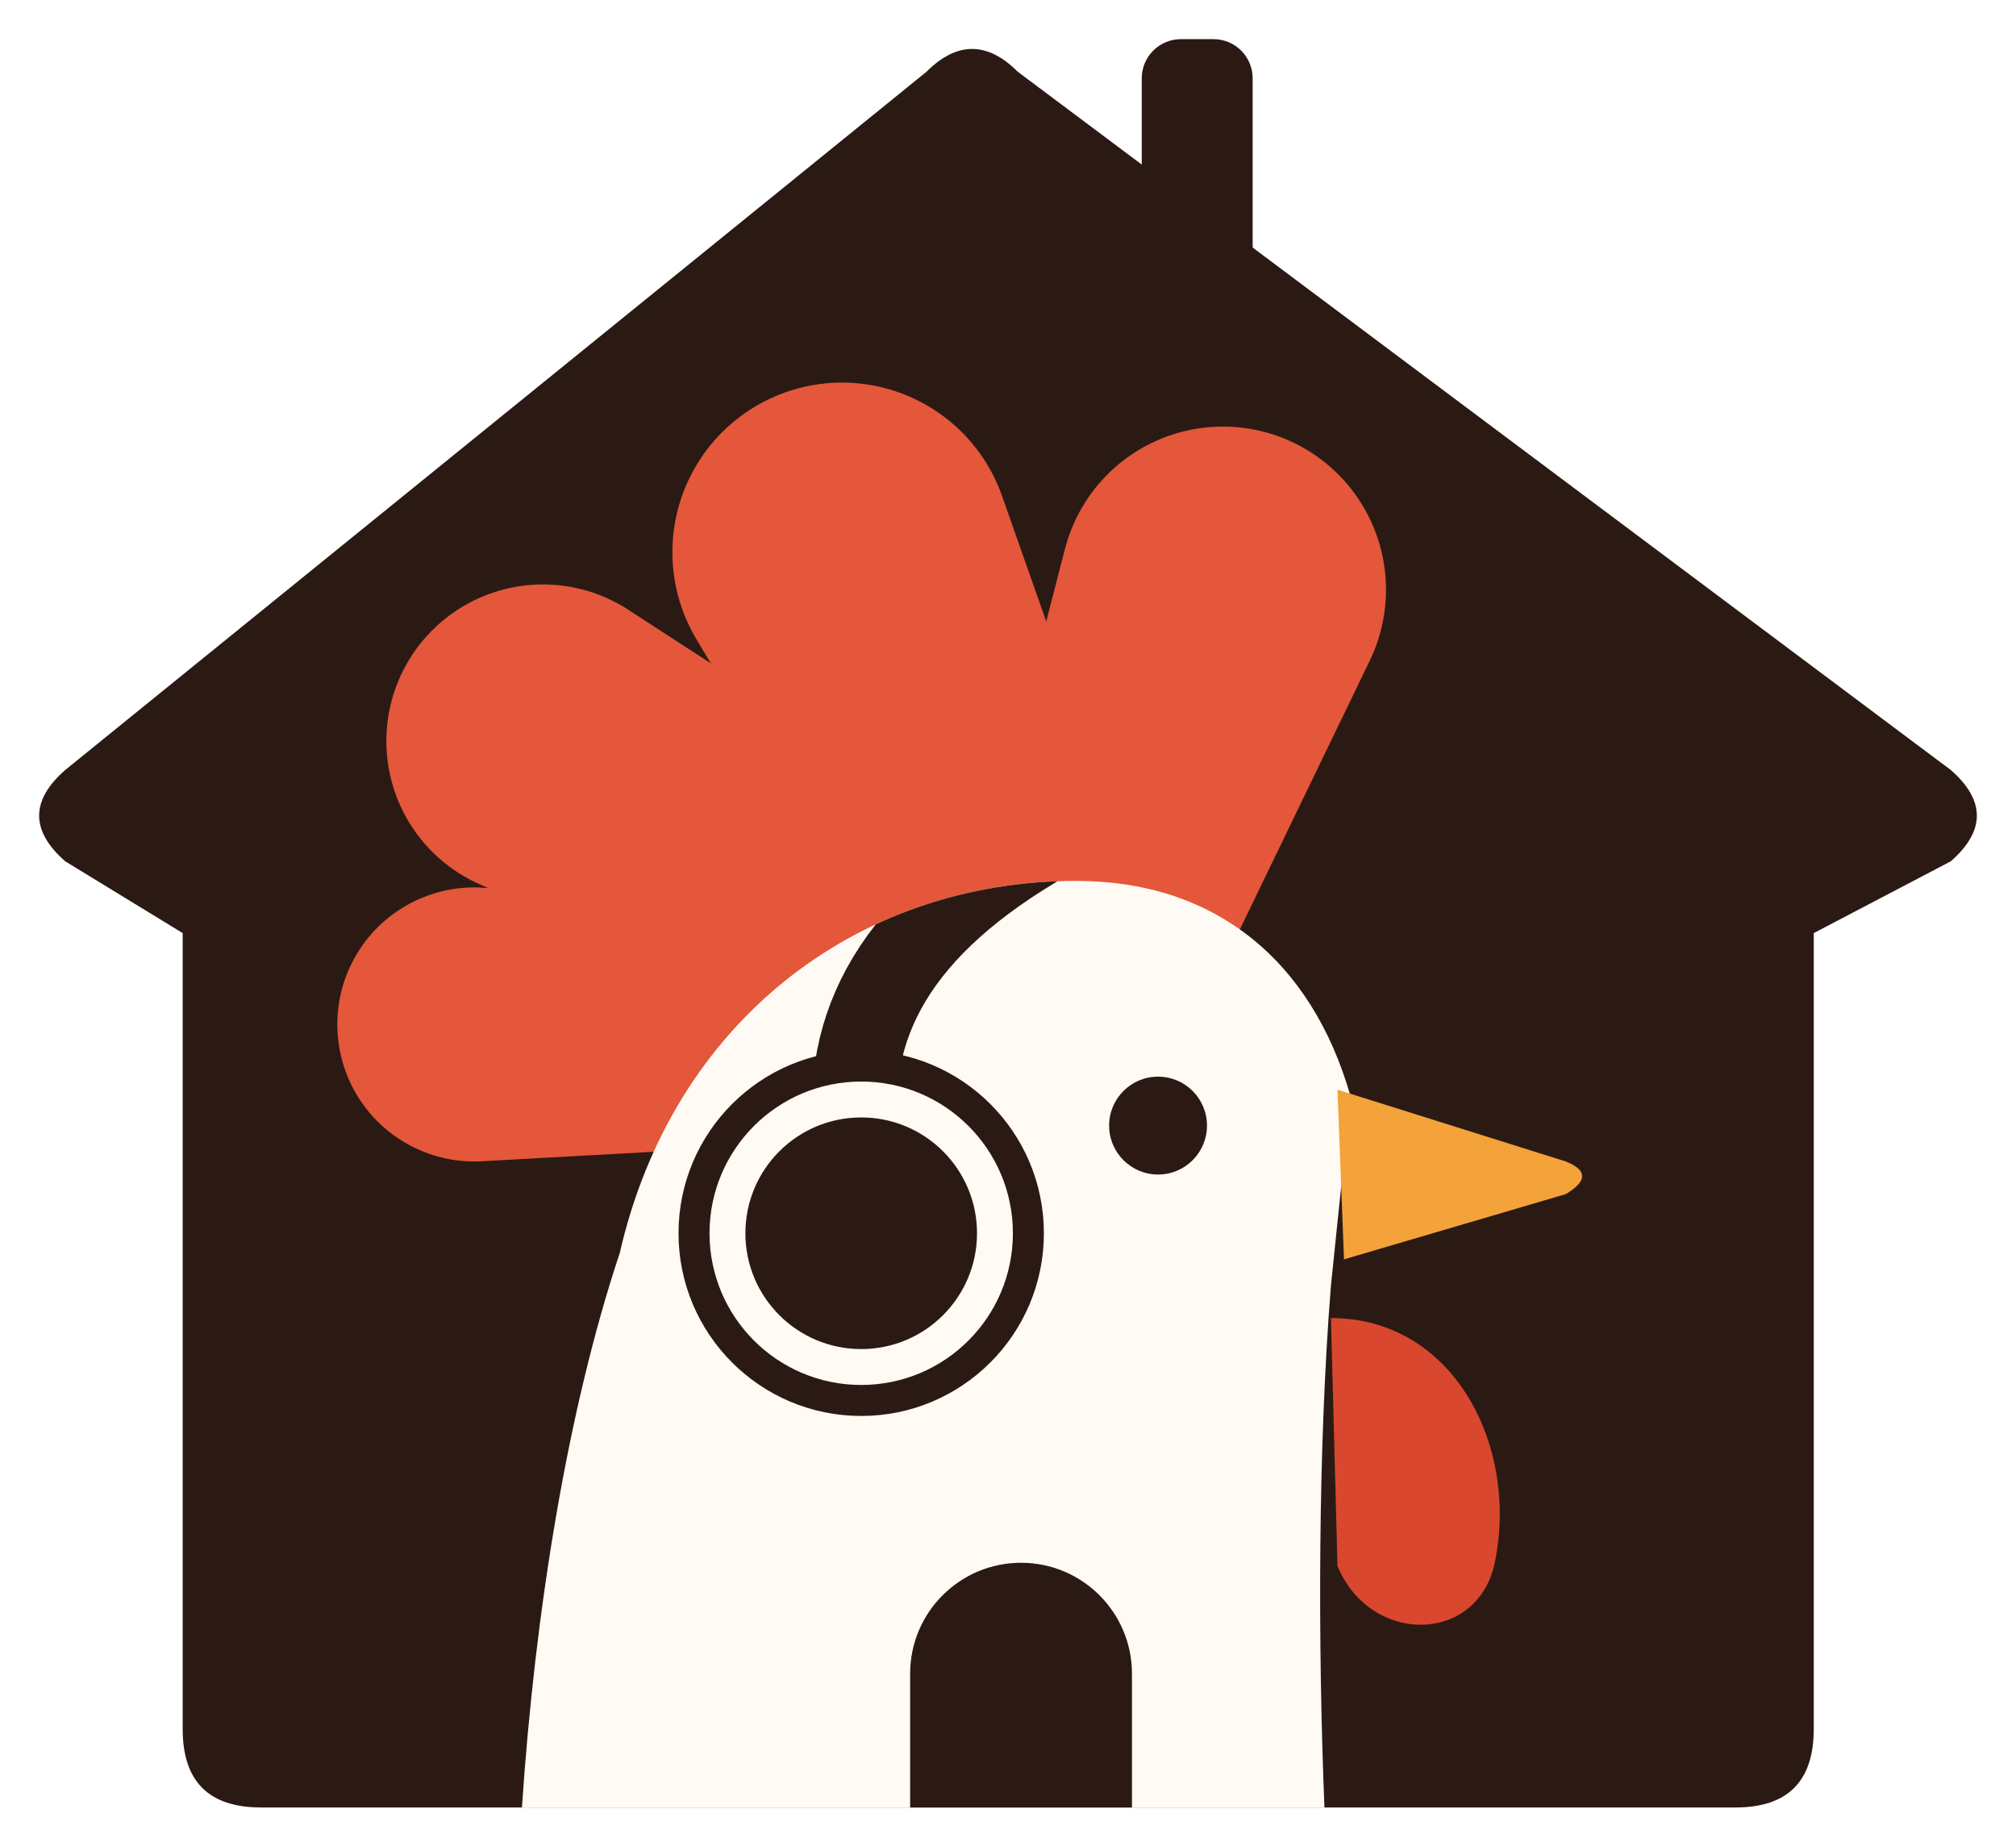
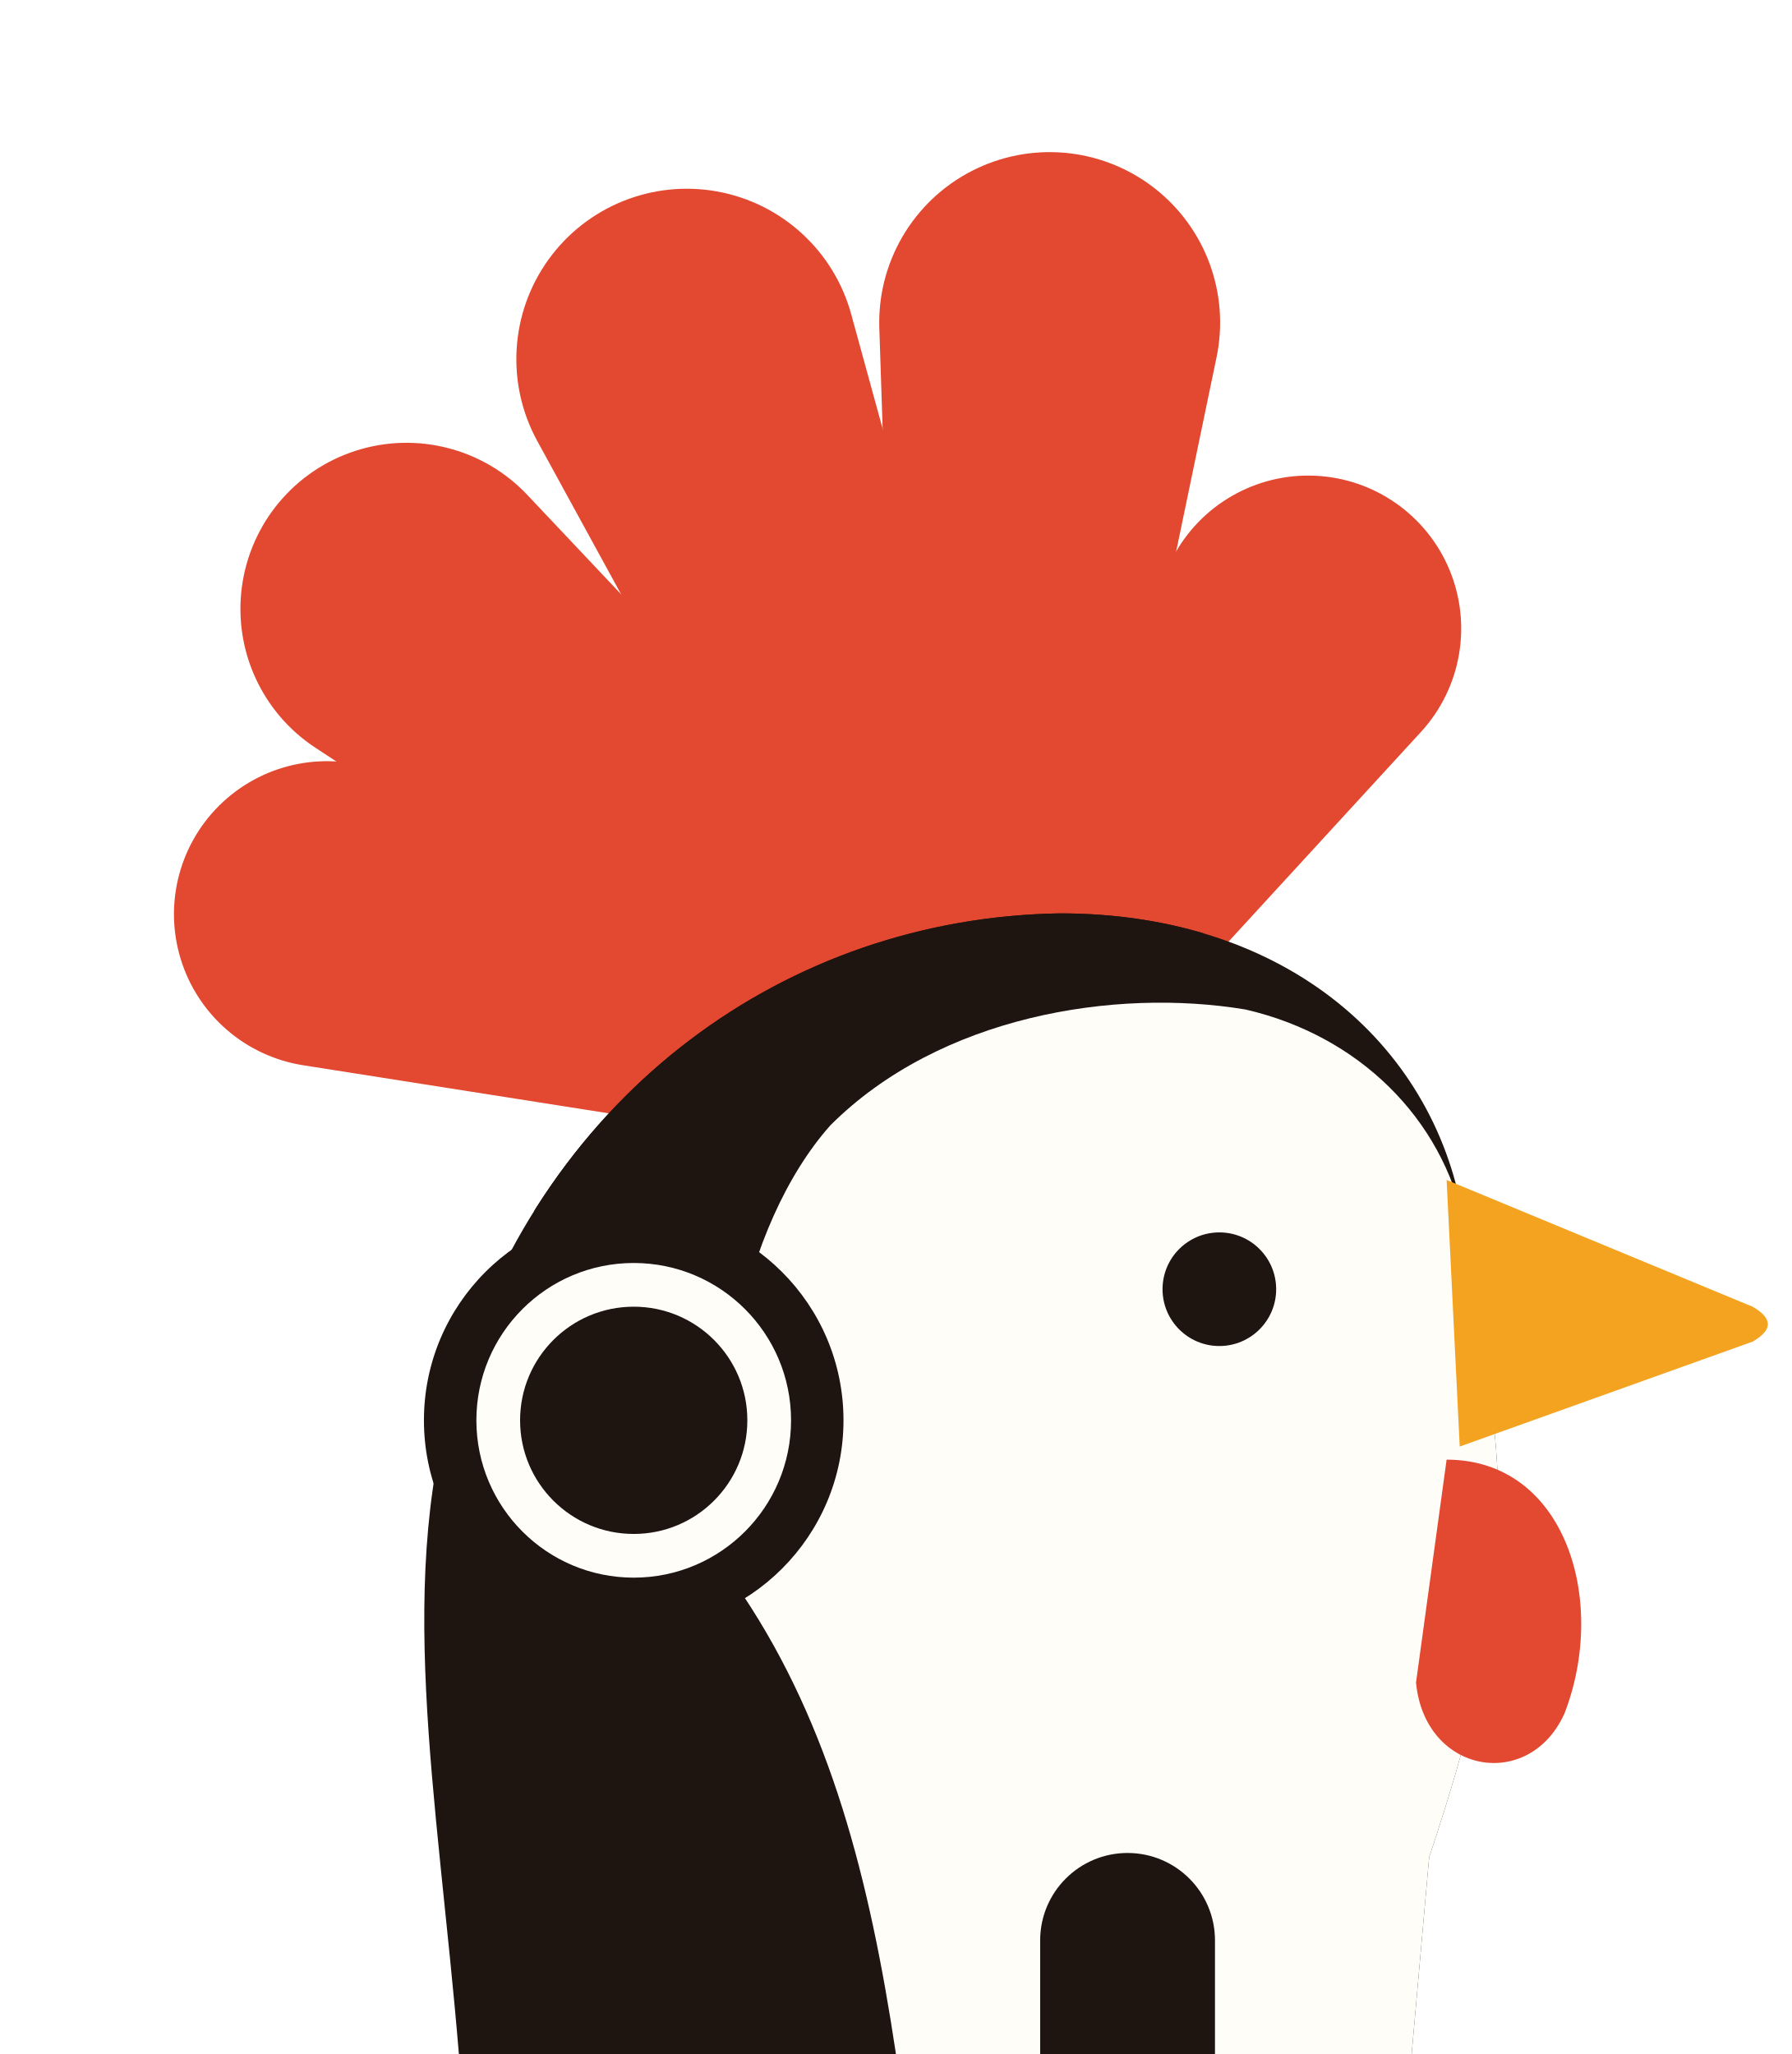
- <svg xmlns="http://www.w3.org/2000/svg" viewBox="0 36 618 562">
-   <g fill="#2B1A14">
-     <rect x="350" y="48" width="34" height="120" rx="12" />
+ <svg xmlns="http://www.w3.org/2000/svg" viewBox="90 0 820 940">
+   <g fill="#E34830">
+     <path d="M566.5 524.3 L740.5 334.7 A70 70 0 1 0 626.7 255.1 L508.1 483.4 A36 36 0 0 0 566.5 524.3 Z" />
+     <path d="M575.2 507.3 L646.7 163.6 A78 78 0 1 0 492.4 150.3 L504.0 501.2 A36 36 0 0 0 575.2 507.3 Z" />
+     <path d="M574.7 490.5 L479.5 143.7 A78 78 0 1 0 335.8 201.7 L508.4 517.3 A36 36 0 0 0 574.7 490.5 Z" />
+     <path d="M566.2 475.3 L331.5 226.7 A76 76 0 1 0 234.5 342.3 L520.2 530.1 A36 36 0 0 0 566.2 475.3 Z" />
+     <path d="M553.2 466.5 L265.2 353.2 A70 70 0 1 0 228.7 487.5 L534.4 535.6 A36 36 0 0 0 553.2 466.5 Z" />
  </g>
-   <path d="M284 58 Q298 44 312 58 L598 272 Q614 286 598 300 L556 322 V566 Q556 590 532 590 H80 Q56 590 56 566 V322 L20 300 Q4 286 20 272 Z" fill="#2B1A14" />
-   <g fill="#E4573A">
-     <path d="M358.4 365.7 L419.8 238.7 A50 50 0 1 0 326.4 204.5 L291.1 341.0 A36 36 0 0 0 358.4 365.7 Z" />
-     <path d="M360.0 338.1 L307.1 187.8 A52 52 0 1 0 213.4 231.8 L295.1 368.5 A36 36 0 0 0 360.0 338.1 Z" />
-     <path d="M344.5 321.5 L192.3 222.7 A48 48 0 1 0 146.5 306.8 L312.1 381.0 A34 34 0 0 0 344.5 321.5 Z" />
-     <path d="M327.8 318.0 L148.3 308.1 A42 42 0 1 0 148.3 391.9 L327.8 382.0 A32 32 0 0 0 327.8 318.0 Z" />
+   <path d="M300 940 C 290 820 270 720 300 630 C 340 500 450 420 575 418 C 680 418 748 480 760 560 L 772 640 C 784 720 764 790 744 850 L 736 940 Z" fill="#1F1510" />
+   <path d="M500 940 C 488 860 470 790 430 730 C 410 650 430 560 470 515 C 520 465 600 452 660 462 C 712 474 750 512 760 560 L 772 640 C 784 720 764 790 744 850 L 736 940 Z" fill="#FFFDF8" />
+   <clipPath id="band1">
+     <path d="M300 940 C 290 820 270 720 300 630 C 340 500 450 420 575 418 C 680 418 748 480 760 560 L 772 640 C 784 720 764 790 744 850 L 736 940 Z" />
+   </clipPath>
+   <path d="M360 560 C 380 470 480 405 640 400" fill="none" stroke="#1F1510" stroke-width="64" clip-path="url(#band1)" />
+   <circle cx="380" cy="650" r="96" fill="#1F1510" />
+   <circle cx="380" cy="650" r="62" fill="none" stroke="#FFFDF8" stroke-width="20" />
+   <path d="M566 940 V888 A40 40 0 0 1 646 888 V940 Z" fill="#1F1510" />
+   <g fill="#1F1510">
+     <circle cx="648" cy="590" r="26" />
  </g>
-   <path d="M160 590 C 164 530 174 468 190 420 C 206 350 262 306 330 306 C 372 306 402 330 414 372 L 408 430 C 404 480 404 540 406 590 Z" fill="#FFFAF3" />
-   <clipPath id="band1">
-     <path d="M160 590 C 164 530 174 468 190 420 C 206 350 262 306 330 306 C 372 306 402 330 414 372 L 408 430 C 404 480 404 540 406 590 Z" />
-   </clipPath>
-   <path d="M262 380 C 260 344 280 314 330 288" fill="none" stroke="#2B1A14" stroke-width="26" clip-path="url(#band1)" />
-   <circle cx="264" cy="414" r="56" fill="#2B1A14" />
-   <circle cx="264" cy="414" r="41" fill="none" stroke="#FFFAF3" stroke-width="11" />
-   <path d="M279 590 V549 A34 34 0 0 1 347 549 V590 Z" fill="#2B1A14" />
-   <g fill="#2B1A14">
-     <circle cx="355" cy="381" r="15" />
-   </g>
-   <path d="M410 370 L480 392 Q490 396 480 402 L412 422 Z" fill="#F4A23A" />
-   <path d="M408 440 C 446 440 466 480 458 516 C 452 540 420 540 410 516 Z" fill="#D9472F" />
+   <path d="M752 540 L892 598 Q906 606 892 614 L758 662 Z" fill="#F4A320" />
+   <path d="M752 668 C 806 668 826 732 806 784 C 790 820 742 812 738 770 Z" fill="#E34830" />
</svg>
